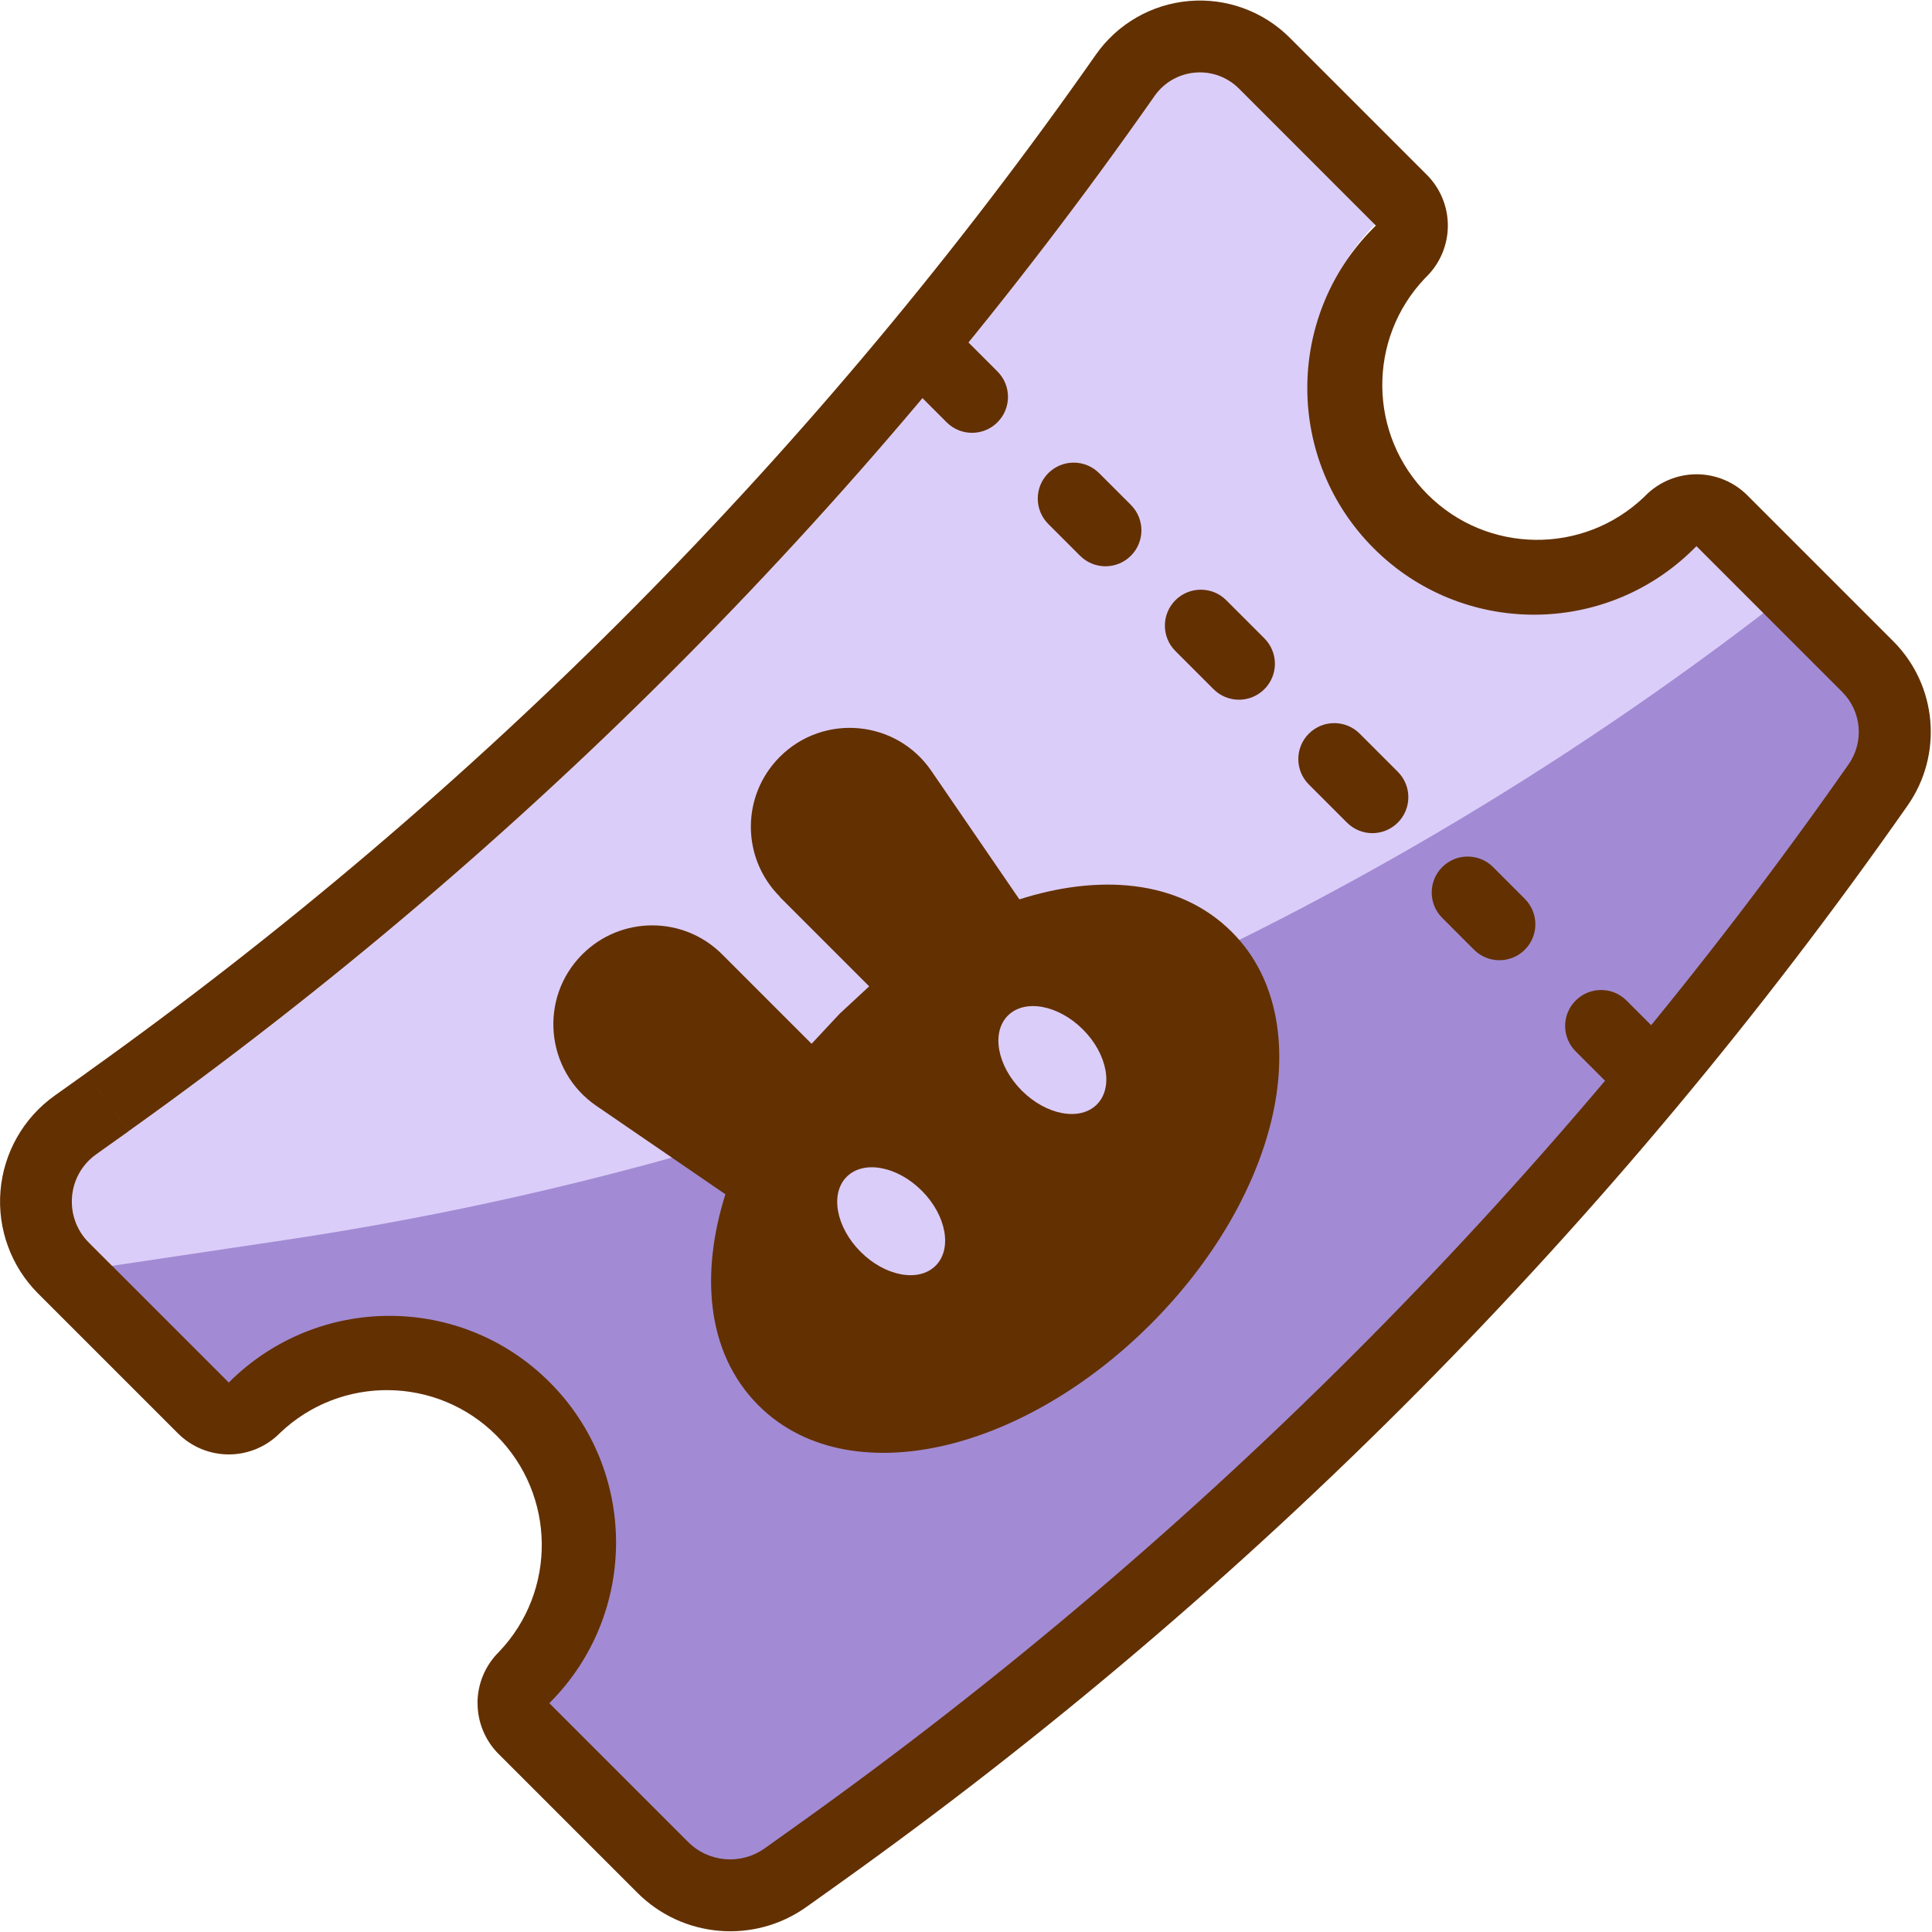
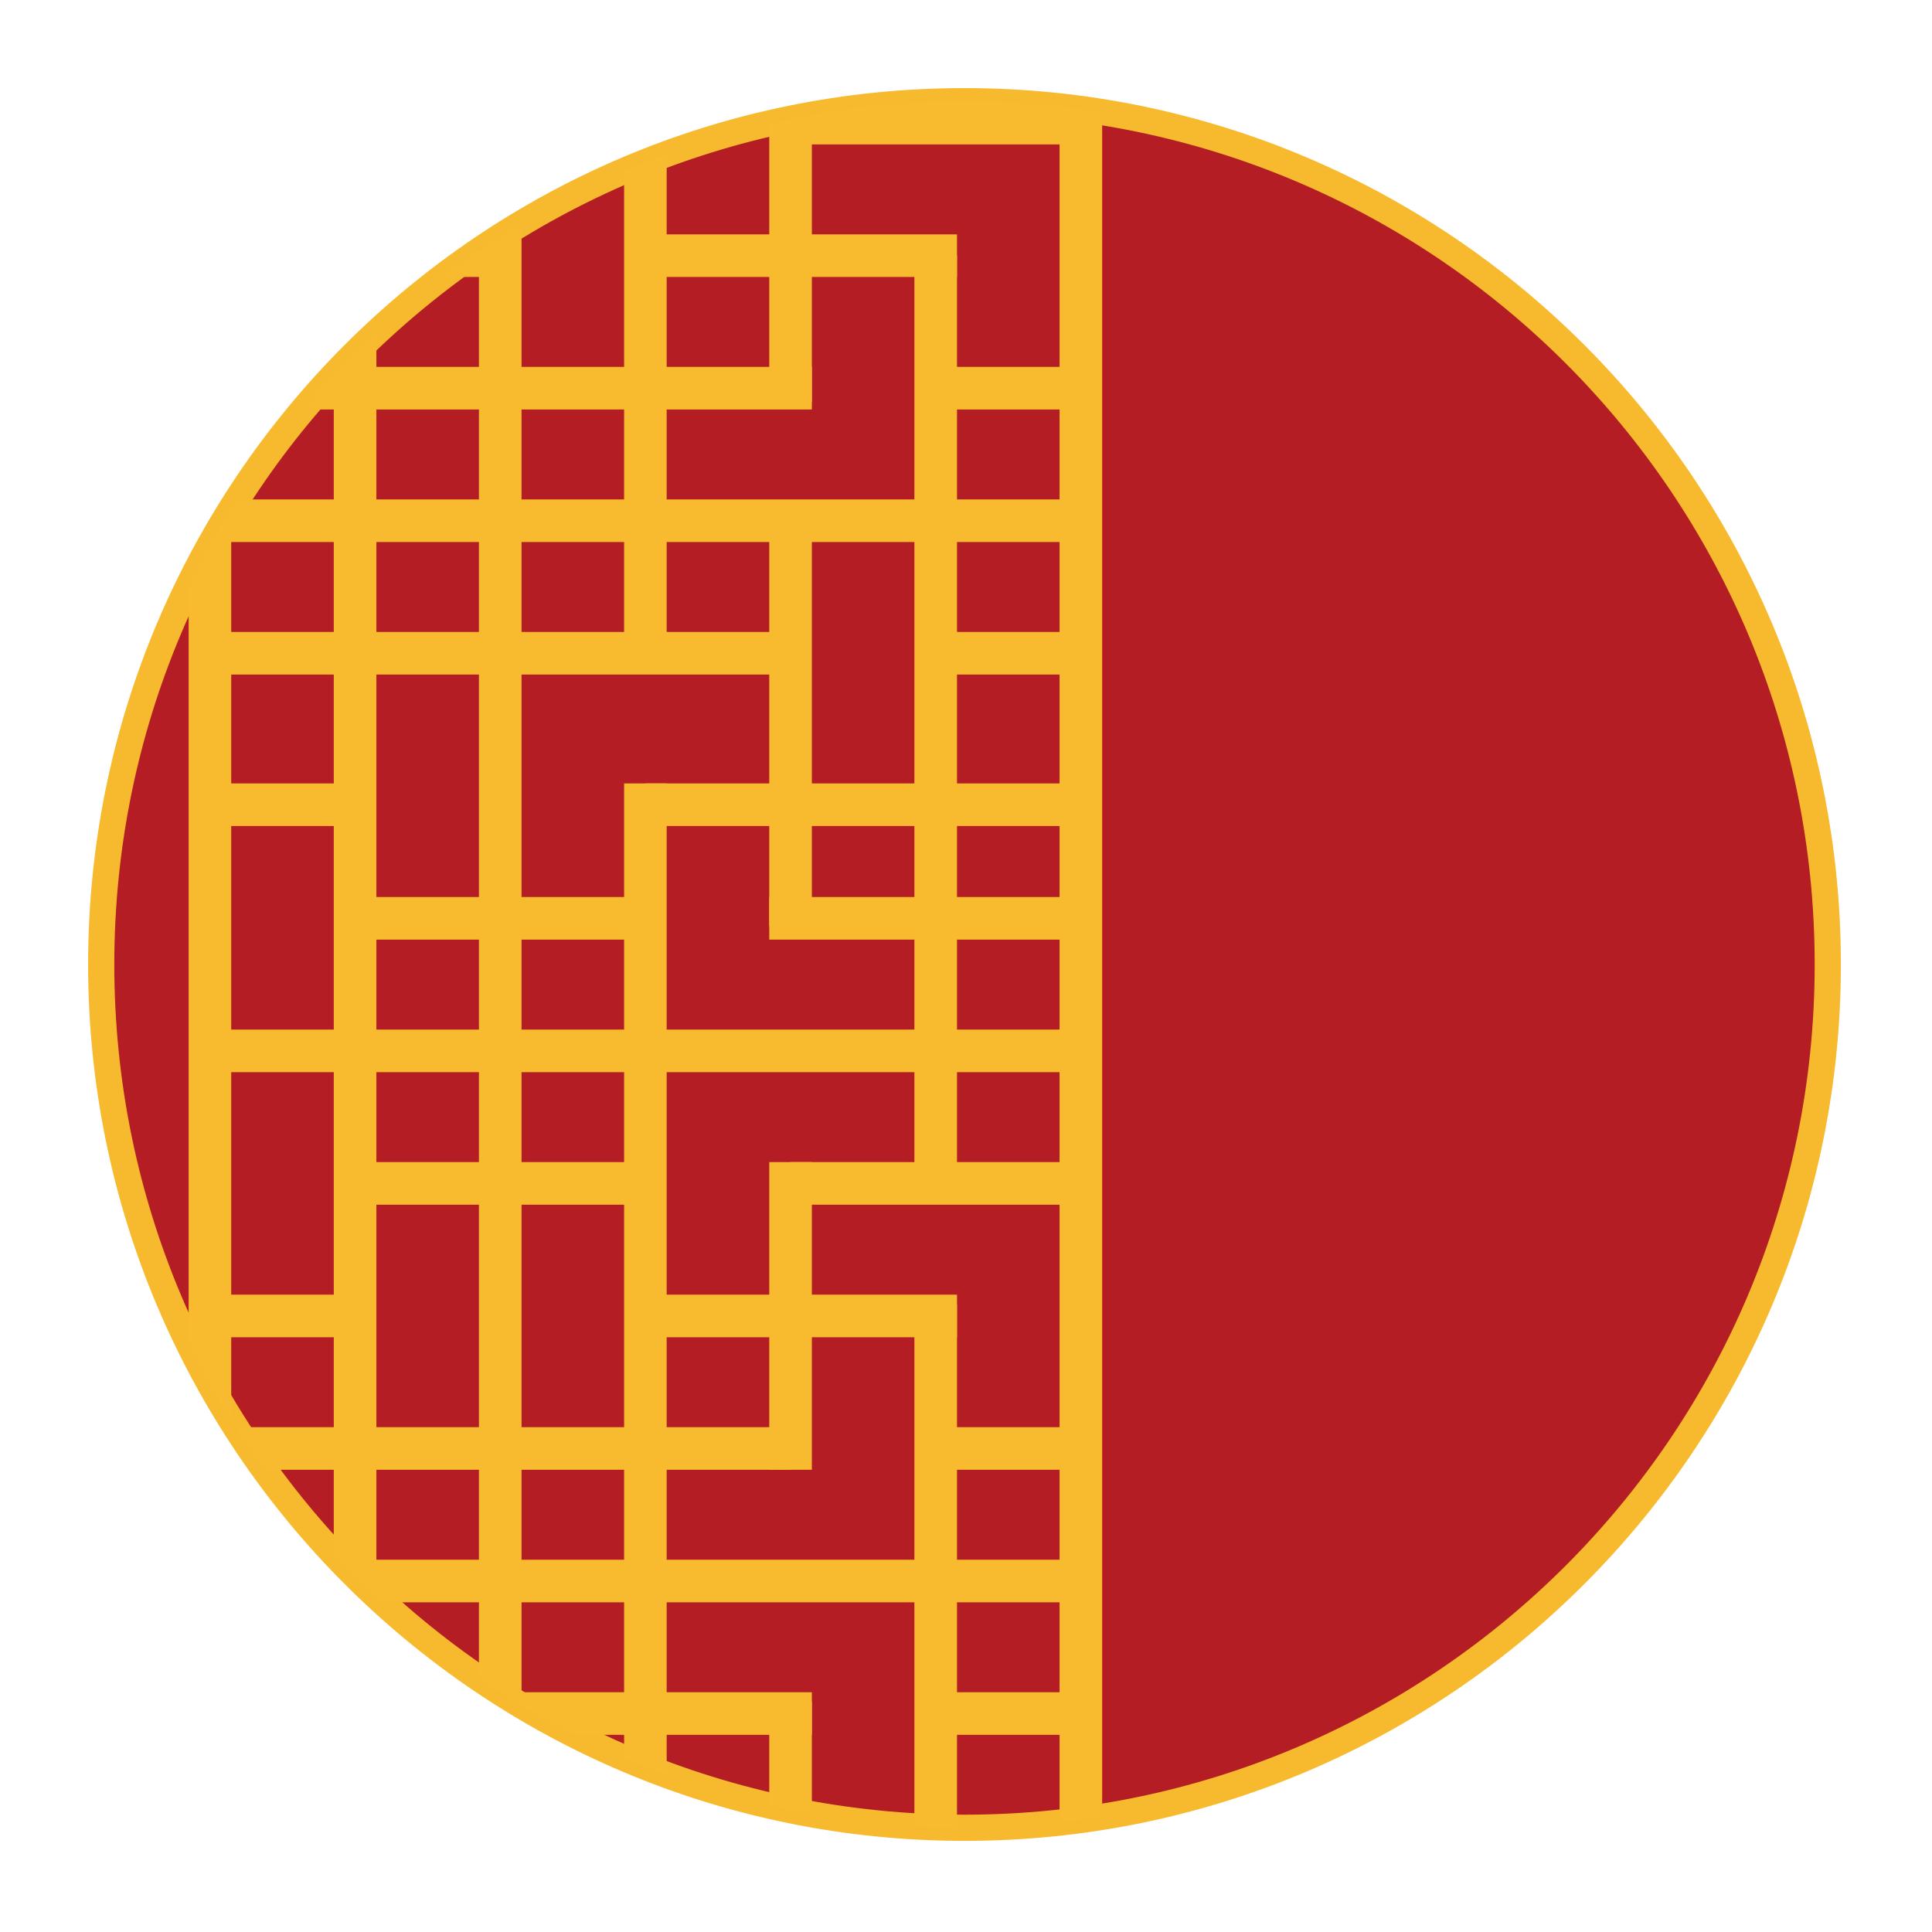
- <svg xmlns="http://www.w3.org/2000/svg" xmlns:xlink="http://www.w3.org/1999/xlink" width="64" height="64" fill="none">
-   <path d="M61.03 22.922a1.87 1.87 0 0 1 .21 2.397 145.99 145.99 0 0 1-34.837 35.147l-1.068.762a1.97 1.97 0 0 1-2.536-.211l-4.81-4.81a7.51 7.51 0 0 0-10.62-10.619l-4.424-4.424c-.84-.84-.725-2.237.243-2.927l1.07-.762A142.46 142.46 0 0 0 38.252 3.177a1.83 1.83 0 0 1 2.788-.244l4.502 4.502a7.51 7.51 0 0 0 10.619 10.619l4.868 4.868z" fill="#dbcdf9" />
-   <path d="M63.16 24.252l-17.193 21.77L23.73 62.856l-4.277-4.308-1.543-1.87 1.543-2.233.54-2.233-.298-2.38-.893-2.233-1.488-1.786-1.786-1.19-1.935-.595h-2.38l-2.53.893-1.488 1.34-3.572-4.316 5.81-.867a106.28 106.28 0 0 0 49.452-21.132l4.277 4.308z" fill="#a28bd4" />
-   <g fill-rule="evenodd" fill="#633001">
-     <path d="M15.818 56.416a2.38 2.38 0 0 1 .701-1.685l.008-.008a5.13 5.13 0 0 0-7.253-7.253l-.008.008a2.38 2.38 0 0 1-3.371.004L1.26 42.848a4.31 4.31 0 0 1 .545-6.55l1.07-.762 1.383 1.94-1.07.762c-.97.69-1.085 2.086-.243 2.927l4.633 4.633.01-.01c2.945-2.933 7.692-2.93 10.62 0a7.51 7.51 0 0 1 .012 10.609l-.023.023 4.598 4.598a1.97 1.97 0 0 0 2.536.211l1.068-.762A145.99 145.99 0 0 0 61.236 25.32a1.87 1.87 0 0 0-.21-2.397l-4.83-4.83-.106.106A7.51 7.51 0 0 1 45.47 7.578l.106-.106-4.538-4.54a1.83 1.83 0 0 0-2.788.244A142.46 142.46 0 0 1 4.257 37.474l-1.383-1.94A140.08 140.08 0 0 0 36.301 1.812a4.21 4.21 0 0 1 6.423-.563l4.54 4.54a2.38 2.38 0 0 1-.017 3.384l-.037.037a5.13 5.13 0 0 0 7.253 7.253l.037-.037a2.38 2.38 0 0 1 3.384-.017l4.83 4.83c1.46 1.46 1.66 3.756.477 5.446a148.37 148.37 0 0 1-35.405 35.72l-1.068.762a4.35 4.35 0 0 1-5.603-.466l-4.598-4.598a2.38 2.38 0 0 1-.697-1.686z" />
-     <use xlink:href="#A" />
-     <use xlink:href="#A" x="4.42" y="4.421" />
-     <use xlink:href="#B" />
-     <use xlink:href="#B" x="4.42" y="4.42" />
-     <path d="M49.46 28.724l1.052 1.052a1.19 1.19 0 1 1-1.684 1.684l-1.052-1.053a1.19 1.19 0 1 1 1.684-1.684z" />
-     <use xlink:href="#A" x="21.89" y="21.891" />
-     <path d="M25.833 29.703c-1.28-1.28-1.28-3.353 0-4.632 1.45-1.45 3.86-1.226 5.018.464l2.918 4.258c2.547-.817 5.25-.71 7.04 1.082 1.6 1.6 1.854 3.982 1.308 6.243-.552 2.286-1.947 4.695-4 6.747s-4.46 3.447-6.747 4c-2.26.546-4.633.3-6.243-1.308-1.78-1.78-1.898-4.463-1.097-6.995l-4.276-2.93c-1.69-1.16-1.914-3.568-.464-5.018 1.28-1.28 3.353-1.28 4.632 0l2.963 2.963.933-1 .975-.903-2.96-2.96z" />
+ <svg xmlns="http://www.w3.org/2000/svg" width="375pt" height="375pt" viewBox="0 0 375 375" version="1.2">
+   <defs>
+     <clipPath id="clip1">
+       <path d="M 17.102 17.102 L 357.309 17.102 L 357.309 357.309 L 17.102 357.309 Z M 17.102 17.102 " />
+     </clipPath>
+     <clipPath id="clip2">
+       <path d="M 205.164 19 L 214 19 L 214 355 L 205.164 355 Z M 205.164 19 " />
+     </clipPath>
+     <clipPath id="clip3">
+       <path d="M 354.77 187.207 C 354.77 279.746 279.75 354.77 187.207 354.77 C 94.664 354.77 19.645 279.746 19.645 187.207 C 19.645 94.66 94.664 19.641 187.207 19.641 C 279.75 19.641 354.77 94.66 354.77 187.207 Z M 354.77 187.207 " />
+     </clipPath>
+     <clipPath id="clip4">
+       <path d="M 177.211 253 L 186 253 L 186 355 L 177.211 355 Z M 177.211 253 " />
+     </clipPath>
+     <clipPath id="clip5">
+       <path d="M 354.77 187.207 C 354.77 279.746 279.75 354.77 187.207 354.77 C 94.664 354.77 19.645 279.746 19.645 187.207 C 19.645 94.66 94.664 19.641 187.207 19.641 C 279.75 19.641 354.77 94.66 354.77 187.207 Z M 354.77 187.207 " />
+     </clipPath>
+     <clipPath id="clip6">
+       <path d="M 177.211 49.293 L 186 49.293 L 186 229.73 L 177.211 229.73 Z M 177.211 49.293 " />
+     </clipPath>
+     <clipPath id="clip7">
+       <path d="M 354.77 187.207 C 354.77 279.746 279.75 354.77 187.207 354.77 C 94.664 354.77 19.645 279.746 19.645 187.207 C 19.645 94.66 94.664 19.641 187.207 19.641 C 279.75 19.641 354.77 94.66 354.77 187.207 Z M 354.77 187.207 " />
+     </clipPath>
+     <clipPath id="clip8">
+       <path d="M 177.211 19 L 186 19 L 186 24 L 177.211 24 Z M 177.211 19 " />
+     </clipPath>
+     <clipPath id="clip9">
+       <path d="M 354.77 187.207 C 354.77 279.746 279.75 354.77 187.207 354.77 C 94.664 354.77 19.645 279.746 19.645 187.207 C 19.645 94.66 94.664 19.641 187.207 19.641 C 279.75 19.641 354.77 94.66 354.77 187.207 Z M 354.77 187.207 " />
+     </clipPath>
+     <clipPath id="clip10">
+       <path d="M 149.254 330 L 157.727 330 L 157.727 355 L 149.254 355 Z M 149.254 330 " />
+     </clipPath>
+     <clipPath id="clip11">
+       <path d="M 354.77 187.207 C 354.77 279.746 279.75 354.77 187.207 354.77 C 94.664 354.77 19.645 279.746 19.645 187.207 C 19.645 94.66 94.664 19.641 187.207 19.641 C 279.75 19.641 354.77 94.66 354.77 187.207 Z M 354.77 187.207 " />
+     </clipPath>
+     <clipPath id="clip12">
+       <path d="M 149.254 225.496 L 157.727 225.496 L 157.727 285.645 L 149.254 285.645 Z M 149.254 225.496 " />
+     </clipPath>
+     <clipPath id="clip13">
+       <path d="M 354.77 187.207 C 354.77 279.746 279.75 354.77 187.207 354.77 C 94.664 354.77 19.645 279.746 19.645 187.207 C 19.645 94.66 94.664 19.641 187.207 19.641 C 279.75 19.641 354.77 94.66 354.77 187.207 Z M 354.77 187.207 " />
+     </clipPath>
+     <clipPath id="clip14">
+       <path d="M 149.254 99 L 157.727 99 L 157.727 179.75 L 149.254 179.75 Z M 149.254 99 " />
+     </clipPath>
+     <clipPath id="clip15">
+       <path d="M 354.77 187.207 C 354.77 279.746 279.75 354.77 187.207 354.77 C 94.664 354.77 19.645 279.746 19.645 187.207 C 19.645 94.66 94.664 19.641 187.207 19.641 C 279.75 19.641 354.77 94.66 354.77 187.207 Z M 354.77 187.207 " />
+     </clipPath>
+     <clipPath id="clip16">
+       <path d="M 149.254 19 L 157.727 19 L 157.727 78.941 L 149.254 78.941 Z M 149.254 19 " />
+     </clipPath>
+     <clipPath id="clip17">
+       <path d="M 354.77 187.207 C 354.77 279.746 279.75 354.77 187.207 354.77 C 94.664 354.77 19.645 279.746 19.645 187.207 C 19.645 94.66 94.664 19.641 187.207 19.641 C 279.75 19.641 354.77 94.66 354.77 187.207 Z M 354.77 187.207 " />
+     </clipPath>
+     <clipPath id="clip18">
+       <path d="M 121 152 L 129.77 152 L 129.77 355 L 121 355 Z M 121 152 " />
+     </clipPath>
+     <clipPath id="clip19">
+       <path d="M 354.77 187.207 C 354.77 279.746 279.75 354.77 187.207 354.77 C 94.664 354.77 19.645 279.746 19.645 187.207 C 19.645 94.66 94.664 19.641 187.207 19.641 C 279.75 19.641 354.77 94.66 354.77 187.207 Z M 354.77 187.207 " />
+     </clipPath>
+     <clipPath id="clip20">
+       <path d="M 121 19 L 129.77 19 L 129.77 124.688 L 121 124.688 Z M 121 19 " />
+     </clipPath>
+     <clipPath id="clip21">
+       <path d="M 354.77 187.207 C 354.77 279.746 279.75 354.77 187.207 354.77 C 94.664 354.77 19.645 279.746 19.645 187.207 C 19.645 94.66 94.664 19.641 187.207 19.641 C 279.75 19.641 354.77 94.66 354.77 187.207 Z M 354.77 187.207 " />
+     </clipPath>
+     <clipPath id="clip22">
+       <path d="M 92.496 19 L 101.816 19 L 101.816 355 L 92.496 355 Z M 92.496 19 " />
+     </clipPath>
+     <clipPath id="clip23">
+       <path d="M 354.77 187.207 C 354.77 279.746 279.75 354.77 187.207 354.77 C 94.664 354.77 19.645 279.746 19.645 187.207 C 19.645 94.66 94.664 19.641 187.207 19.641 C 279.75 19.641 354.77 94.66 354.77 187.207 Z M 354.77 187.207 " />
+     </clipPath>
+     <clipPath id="clip24">
+       <path d="M 64.543 19 L 73.859 19 L 73.859 355 L 64.543 355 Z M 64.543 19 " />
+     </clipPath>
+     <clipPath id="clip25">
+       <path d="M 354.77 187.207 C 354.77 279.746 279.75 354.77 187.207 354.77 C 94.664 354.77 19.645 279.746 19.645 187.207 C 19.645 94.66 94.664 19.641 187.207 19.641 C 279.75 19.641 354.77 94.66 354.77 187.207 Z M 354.77 187.207 " />
+     </clipPath>
+     <clipPath id="clip26">
+       <path d="M 36.586 19 L 45 19 L 45 355 L 36.586 355 Z M 36.586 19 " />
+     </clipPath>
+     <clipPath id="clip27">
+       <path d="M 354.77 187.207 C 354.77 279.746 279.75 354.77 187.207 354.77 C 94.664 354.77 19.645 279.746 19.645 187.207 C 19.645 94.66 94.664 19.641 187.207 19.641 C 279.75 19.641 354.77 94.66 354.77 187.207 Z M 354.77 187.207 " />
+     </clipPath>
+     <clipPath id="clip28">
+       <path d="M 40 19.645 L 125.535 19.645 L 125.535 28.117 L 40 28.117 Z M 40 19.645 " />
+     </clipPath>
+     <clipPath id="clip29">
+       <path d="M 354.77 187.207 C 354.77 279.746 279.75 354.77 187.207 354.77 C 94.664 354.77 19.645 279.746 19.645 187.207 C 19.645 94.66 94.664 19.641 187.207 19.641 C 279.75 19.641 354.77 94.66 354.77 187.207 Z M 354.77 187.207 " />
+     </clipPath>
+     <clipPath id="clip30">
+       <path d="M 153 19.645 L 210 19.645 L 210 28.117 L 153 28.117 Z M 153 19.645 " />
+     </clipPath>
+     <clipPath id="clip31">
+       <path d="M 354.77 187.207 C 354.77 279.746 279.75 354.77 187.207 354.77 C 94.664 354.77 19.645 279.746 19.645 187.207 C 19.645 94.66 94.664 19.641 187.207 19.641 C 279.75 19.641 354.77 94.66 354.77 187.207 Z M 354.77 187.207 " />
+     </clipPath>
+     <clipPath id="clip32">
+       <path d="M 40 71 L 157.727 71 L 157.727 79.789 L 40 79.789 Z M 40 71 " />
+     </clipPath>
+     <clipPath id="clip33">
+       <path d="M 354.77 187.207 C 354.77 279.746 279.75 354.77 187.207 354.77 C 94.664 354.77 19.645 279.746 19.645 187.207 C 19.645 94.66 94.664 19.641 187.207 19.641 C 279.75 19.641 354.77 94.66 354.77 187.207 Z M 354.77 187.207 " />
+     </clipPath>
+     <clipPath id="clip34">
+       <path d="M 181.445 71 L 210 71 L 210 79.789 L 181.445 79.789 Z M 181.445 71 " />
+     </clipPath>
+     <clipPath id="clip35">
+       <path d="M 354.77 187.207 C 354.77 279.746 279.75 354.77 187.207 354.77 C 94.664 354.77 19.645 279.746 19.645 187.207 C 19.645 94.66 94.664 19.641 187.207 19.641 C 279.75 19.641 354.77 94.66 354.77 187.207 Z M 354.77 187.207 " />
+     </clipPath>
+     <clipPath id="clip36">
+       <path d="M 40 96.734 L 210 96.734 L 210 106 L 40 106 Z M 40 96.734 " />
+     </clipPath>
+     <clipPath id="clip37">
+       <path d="M 354.77 187.207 C 354.77 279.746 279.75 354.77 187.207 354.77 C 94.664 354.77 19.645 279.746 19.645 187.207 C 19.645 94.66 94.664 19.641 187.207 19.641 C 279.75 19.641 354.77 94.66 354.77 187.207 Z M 354.77 187.207 " />
+     </clipPath>
+     <clipPath id="clip38">
+       <path d="M 40 122.148 L 153.492 122.148 L 153.492 131 L 40 131 Z M 40 122.148 " />
+     </clipPath>
+     <clipPath id="clip39">
+       <path d="M 354.77 187.207 C 354.77 279.746 279.75 354.77 187.207 354.77 C 94.664 354.77 19.645 279.746 19.645 187.207 C 19.645 94.66 94.664 19.641 187.207 19.641 C 279.75 19.641 354.77 94.66 354.77 187.207 Z M 354.77 187.207 " />
+     </clipPath>
+     <clipPath id="clip40">
+       <path d="M 181.445 122.148 L 210 122.148 L 210 131 L 181.445 131 Z M 181.445 122.148 " />
+     </clipPath>
+     <clipPath id="clip41">
+       <path d="M 354.77 187.207 C 354.77 279.746 279.75 354.77 187.207 354.77 C 94.664 354.77 19.645 279.746 19.645 187.207 C 19.645 94.66 94.664 19.641 187.207 19.641 C 279.75 19.641 354.77 94.66 354.77 187.207 Z M 354.77 187.207 " />
+     </clipPath>
+     <clipPath id="clip42">
+       <path d="M 40 45.059 L 97.578 45.059 L 97.578 54 L 40 54 Z M 40 45.059 " />
+     </clipPath>
+     <clipPath id="clip43">
+       <path d="M 354.77 187.207 C 354.77 279.746 279.75 354.77 187.207 354.77 C 94.664 354.77 19.645 279.746 19.645 187.207 C 19.645 94.66 94.664 19.641 187.207 19.641 C 279.75 19.641 354.77 94.66 354.77 187.207 Z M 354.77 187.207 " />
+     </clipPath>
+     <clipPath id="clip44">
+       <path d="M 125 45.059 L 186 45.059 L 186 54 L 125 54 Z M 125 45.059 " />
+     </clipPath>
+     <clipPath id="clip45">
+       <path d="M 354.77 187.207 C 354.77 279.746 279.75 354.77 187.207 354.77 C 94.664 354.77 19.645 279.746 19.645 187.207 C 19.645 94.66 94.664 19.641 187.207 19.641 C 279.75 19.641 354.77 94.66 354.77 187.207 Z M 354.77 187.207 " />
+     </clipPath>
+     <clipPath id="clip46">
+       <path d="M 40 152 L 69 152 L 69 161 L 40 161 Z M 40 152 " />
+     </clipPath>
+     <clipPath id="clip47">
+       <path d="M 354.77 187.207 C 354.77 279.746 279.75 354.77 187.207 354.77 C 94.664 354.77 19.645 279.746 19.645 187.207 C 19.645 94.66 94.664 19.641 187.207 19.641 C 279.75 19.641 354.77 94.66 354.77 187.207 Z M 354.77 187.207 " />
+     </clipPath>
+     <clipPath id="clip48">
+       <path d="M 125 152 L 210 152 L 210 161 L 125 161 Z M 125 152 " />
+     </clipPath>
+     <clipPath id="clip49">
+       <path d="M 354.77 187.207 C 354.77 279.746 279.75 354.77 187.207 354.77 C 94.664 354.77 19.645 279.746 19.645 187.207 C 19.645 94.66 94.664 19.641 187.207 19.641 C 279.75 19.641 354.77 94.66 354.77 187.207 Z M 354.77 187.207 " />
+     </clipPath>
+     <clipPath id="clip50">
+       <path d="M 40 199.234 L 210 199.234 L 210 208.555 L 40 208.555 Z M 40 199.234 " />
+     </clipPath>
+     <clipPath id="clip51">
+       <path d="M 354.77 187.207 C 354.77 279.746 279.75 354.77 187.207 354.77 C 94.664 354.77 19.645 279.746 19.645 187.207 C 19.645 94.66 94.664 19.641 187.207 19.641 C 279.75 19.641 354.77 94.66 354.77 187.207 Z M 354.77 187.207 " />
+     </clipPath>
+     <clipPath id="clip52">
+       <path d="M 40 251 L 69 251 L 69 260 L 40 260 Z M 40 251 " />
+     </clipPath>
+     <clipPath id="clip53">
+       <path d="M 354.77 187.207 C 354.77 279.746 279.75 354.77 187.207 354.77 C 94.664 354.77 19.645 279.746 19.645 187.207 C 19.645 94.66 94.664 19.641 187.207 19.641 C 279.75 19.641 354.77 94.66 354.77 187.207 Z M 354.77 187.207 " />
+     </clipPath>
+     <clipPath id="clip54">
+       <path d="M 125 251 L 186 251 L 186 260 L 125 260 Z M 125 251 " />
+     </clipPath>
+     <clipPath id="clip55">
+       <path d="M 354.77 187.207 C 354.77 279.746 279.75 354.77 187.207 354.77 C 94.664 354.77 19.645 279.746 19.645 187.207 C 19.645 94.66 94.664 19.641 187.207 19.641 C 279.75 19.641 354.77 94.66 354.77 187.207 Z M 354.77 187.207 " />
+     </clipPath>
+     <clipPath id="clip56">
+       <path d="M 68.777 174 L 125.535 174 L 125.535 183 L 68.777 183 Z M 68.777 174 " />
+     </clipPath>
+     <clipPath id="clip57">
+       <path d="M 354.77 187.207 C 354.77 279.746 279.75 354.77 187.207 354.77 C 94.664 354.77 19.645 279.746 19.645 187.207 C 19.645 94.66 94.664 19.641 187.207 19.641 C 279.75 19.641 354.77 94.66 354.77 187.207 Z M 354.77 187.207 " />
+     </clipPath>
+     <clipPath id="clip58">
+       <path d="M 149.254 174 L 210 174 L 210 183 L 149.254 183 Z M 149.254 174 " />
+     </clipPath>
+     <clipPath id="clip59">
+       <path d="M 354.77 187.207 C 354.77 279.746 279.75 354.77 187.207 354.77 C 94.664 354.77 19.645 279.746 19.645 187.207 C 19.645 94.66 94.664 19.641 187.207 19.641 C 279.75 19.641 354.77 94.66 354.77 187.207 Z M 354.77 187.207 " />
+     </clipPath>
+     <clipPath id="clip60">
+       <path d="M 68.777 225.496 L 125.535 225.496 L 125.535 233.969 L 68.777 233.969 Z M 68.777 225.496 " />
+     </clipPath>
+     <clipPath id="clip61">
+       <path d="M 354.77 187.207 C 354.77 279.746 279.75 354.77 187.207 354.77 C 94.664 354.77 19.645 279.746 19.645 187.207 C 19.645 94.66 94.664 19.641 187.207 19.641 C 279.75 19.641 354.77 94.66 354.77 187.207 Z M 354.77 187.207 " />
+     </clipPath>
+     <clipPath id="clip62">
+       <path d="M 153 225.496 L 210 225.496 L 210 233.969 L 153 233.969 Z M 153 225.496 " />
+     </clipPath>
+     <clipPath id="clip63">
+       <path d="M 354.77 187.207 C 354.77 279.746 279.75 354.77 187.207 354.77 C 94.664 354.77 19.645 279.746 19.645 187.207 C 19.645 94.66 94.664 19.641 187.207 19.641 C 279.75 19.641 354.77 94.66 354.77 187.207 Z M 354.77 187.207 " />
+     </clipPath>
+     <clipPath id="clip64">
+       <path d="M 40 277 L 153.492 277 L 153.492 285.645 L 40 285.645 Z M 40 277 " />
+     </clipPath>
+     <clipPath id="clip65">
+       <path d="M 354.77 187.207 C 354.77 279.746 279.75 354.77 187.207 354.77 C 94.664 354.77 19.645 279.746 19.645 187.207 C 19.645 94.66 94.664 19.641 187.207 19.641 C 279.75 19.641 354.77 94.66 354.77 187.207 Z M 354.77 187.207 " />
+     </clipPath>
+     <clipPath id="clip66">
+       <path d="M 181.445 277 L 210 277 L 210 285.645 L 181.445 285.645 Z M 181.445 277 " />
+     </clipPath>
+     <clipPath id="clip67">
+       <path d="M 354.77 187.207 C 354.77 279.746 279.75 354.77 187.207 354.77 C 94.664 354.77 19.645 279.746 19.645 187.207 C 19.645 94.66 94.664 19.641 187.207 19.641 C 279.75 19.641 354.77 94.66 354.77 187.207 Z M 354.77 187.207 " />
+     </clipPath>
+     <clipPath id="clip68">
+       <path d="M 40 328 L 157.727 328 L 157.727 337 L 40 337 Z M 40 328 " />
+     </clipPath>
+     <clipPath id="clip69">
+       <path d="M 354.77 187.207 C 354.77 279.746 279.75 354.77 187.207 354.77 C 94.664 354.77 19.645 279.746 19.645 187.207 C 19.645 94.66 94.664 19.641 187.207 19.641 C 279.75 19.641 354.77 94.66 354.77 187.207 Z M 354.77 187.207 " />
+     </clipPath>
+     <clipPath id="clip70">
+       <path d="M 181.445 328 L 210 328 L 210 337 L 181.445 337 Z M 181.445 328 " />
+     </clipPath>
+     <clipPath id="clip71">
+       <path d="M 354.77 187.207 C 354.77 279.746 279.75 354.77 187.207 354.77 C 94.664 354.77 19.645 279.746 19.645 187.207 C 19.645 94.66 94.664 19.641 187.207 19.641 C 279.75 19.641 354.77 94.66 354.77 187.207 Z M 354.77 187.207 " />
+     </clipPath>
+     <clipPath id="clip72">
+       <path d="M 40 354 L 210 354 L 210 355 L 40 355 Z M 40 354 " />
+     </clipPath>
+     <clipPath id="clip73">
+       <path d="M 354.77 187.207 C 354.77 279.746 279.75 354.77 187.207 354.77 C 94.664 354.77 19.645 279.746 19.645 187.207 C 19.645 94.66 94.664 19.641 187.207 19.641 C 279.75 19.641 354.77 94.66 354.77 187.207 Z M 354.77 187.207 " />
+     </clipPath>
+     <clipPath id="clip74">
+       <path d="M 40 302.586 L 210 302.586 L 210 311.055 L 40 311.055 Z M 40 302.586 " />
+     </clipPath>
+     <clipPath id="clip75">
+       <path d="M 354.77 187.207 C 354.77 279.746 279.75 354.77 187.207 354.77 C 94.664 354.77 19.645 279.746 19.645 187.207 C 19.645 94.66 94.664 19.641 187.207 19.641 C 279.75 19.641 354.77 94.66 354.77 187.207 Z M 354.77 187.207 " />
+     </clipPath>
+   </defs>
+   <g id="surface1">
+     <path style=" stroke:none;fill-rule:nonzero;fill:rgb(70.589%,11.369%,13.73%);fill-opacity:1;" d="M 354.77 187.207 C 354.77 279.746 279.754 354.77 187.207 354.77 C 94.664 354.77 19.645 279.746 19.645 187.207 C 19.645 94.66 94.664 19.641 187.207 19.641 C 279.754 19.641 354.77 94.66 354.77 187.207 " />
+     <g clip-path="url(#clip1)" clip-rule="nonzero">
+       <path style="fill:none;stroke-width:60;stroke-linecap:butt;stroke-linejoin:miter;stroke:rgb(96.86%,72.549%,18.039%);stroke-opacity:1;stroke-miterlimit:10;" d="M 3986.012 2007.991 C 3986.012 915.607 3100.485 29.988 2008.009 29.988 C 915.579 29.988 30.006 915.607 30.006 2007.991 C 30.006 3100.467 915.579 3986.04 2008.009 3986.04 C 3100.485 3986.04 3986.012 3100.467 3986.012 2007.991 Z M 3986.012 2007.991 " transform="matrix(0.084713,0,0,-0.084713,17.10264,357.3099)" />
+     </g>
+     <g clip-path="url(#clip2)" clip-rule="nonzero">
+       <g clip-path="url(#clip3)" clip-rule="nonzero">
+         <path style=" stroke:none;fill-rule:nonzero;fill:rgb(97.249%,72.939%,18.43%);fill-opacity:1;" d="M 213.93 404.262 L 205.66 404.262 L 205.66 -14.977 L 213.93 -14.977 L 213.93 404.262 " />
+       </g>
+     </g>
+     <g clip-path="url(#clip4)" clip-rule="nonzero">
+       <g clip-path="url(#clip5)" clip-rule="nonzero">
+         <path style=" stroke:none;fill-rule:nonzero;fill:rgb(97.249%,72.939%,18.43%);fill-opacity:1;" d="M 185.754 404.262 L 177.484 404.262 L 177.484 253.125 L 185.754 253.125 L 185.754 404.262 " />
+       </g>
+     </g>
+     <g clip-path="url(#clip6)" clip-rule="nonzero">
+       <g clip-path="url(#clip7)" clip-rule="nonzero">
+         <path style=" stroke:none;fill-rule:nonzero;fill:rgb(97.249%,72.939%,18.43%);fill-opacity:1;" d="M 185.754 229.695 L 177.484 229.695 L 177.484 49.621 L 185.754 49.621 L 185.754 229.695 " />
+       </g>
+     </g>
+     <g clip-path="url(#clip8)" clip-rule="nonzero">
+       <g clip-path="url(#clip9)" clip-rule="nonzero">
+         <path style=" stroke:none;fill-rule:nonzero;fill:rgb(97.249%,72.939%,18.43%);fill-opacity:1;" d="M 185.754 23.898 L 177.484 23.898 L 177.484 -14.977 L 185.754 -14.977 L 185.754 23.898 " />
+       </g>
+     </g>
+     <g clip-path="url(#clip10)" clip-rule="nonzero">
+       <g clip-path="url(#clip11)" clip-rule="nonzero">
+         <path style=" stroke:none;fill-rule:nonzero;fill:rgb(97.249%,72.939%,18.43%);fill-opacity:1;" d="M 157.582 404.262 L 149.312 404.262 L 149.312 330.301 L 157.582 330.301 L 157.582 404.262 " />
+       </g>
+     </g>
+     <g clip-path="url(#clip12)" clip-rule="nonzero">
+       <g clip-path="url(#clip13)" clip-rule="nonzero">
+         <path style=" stroke:none;fill-rule:nonzero;fill:rgb(97.249%,72.939%,18.43%);fill-opacity:1;" d="M 157.582 285.281 L 149.312 285.281 L 149.312 225.562 L 157.582 225.562 L 157.582 285.281 " />
+       </g>
+     </g>
+     <g clip-path="url(#clip14)" clip-rule="nonzero">
+       <g clip-path="url(#clip15)" clip-rule="nonzero">
+         <path style=" stroke:none;fill-rule:nonzero;fill:rgb(97.249%,72.939%,18.43%);fill-opacity:1;" d="M 157.582 179.742 L 149.312 179.742 L 149.312 99.234 L 157.582 99.234 L 157.582 179.742 " />
+       </g>
+     </g>
+     <g clip-path="url(#clip16)" clip-rule="nonzero">
+       <g clip-path="url(#clip17)" clip-rule="nonzero">
+         <path style=" stroke:none;fill-rule:nonzero;fill:rgb(97.249%,72.939%,18.43%);fill-opacity:1;" d="M 157.582 78.105 L 149.312 78.105 L 149.312 -14.977 L 157.582 -14.977 L 157.582 78.105 " />
+       </g>
+     </g>
+     <g clip-path="url(#clip18)" clip-rule="nonzero">
+       <g clip-path="url(#clip19)" clip-rule="nonzero">
+         <path style=" stroke:none;fill-rule:nonzero;fill:rgb(97.249%,72.939%,18.43%);fill-opacity:1;" d="M 129.402 404.262 L 121.137 404.262 L 121.137 152.062 L 129.402 152.062 L 129.402 404.262 " />
+       </g>
+     </g>
+     <g clip-path="url(#clip20)" clip-rule="nonzero">
+       <g clip-path="url(#clip21)" clip-rule="nonzero">
+         <path style=" stroke:none;fill-rule:nonzero;fill:rgb(97.249%,72.939%,18.43%);fill-opacity:1;" d="M 129.402 124.676 L 121.137 124.676 L 121.137 -14.977 L 129.402 -14.977 L 129.402 124.676 " />
+       </g>
+     </g>
+     <g clip-path="url(#clip22)" clip-rule="nonzero">
+       <g clip-path="url(#clip23)" clip-rule="nonzero">
+         <path style=" stroke:none;fill-rule:nonzero;fill:rgb(97.249%,72.939%,18.43%);fill-opacity:1;" d="M 101.23 404.262 L 92.961 404.262 L 92.961 -14.977 L 101.23 -14.977 L 101.23 404.262 " />
+       </g>
+     </g>
+     <g clip-path="url(#clip24)" clip-rule="nonzero">
+       <g clip-path="url(#clip25)" clip-rule="nonzero">
+         <path style=" stroke:none;fill-rule:nonzero;fill:rgb(97.249%,72.939%,18.43%);fill-opacity:1;" d="M 73.055 404.262 L 64.785 404.262 L 64.785 -14.977 L 73.055 -14.977 L 73.055 404.262 " />
+       </g>
+     </g>
+     <g clip-path="url(#clip26)" clip-rule="nonzero">
+       <g clip-path="url(#clip27)" clip-rule="nonzero">
+         <path style=" stroke:none;fill-rule:nonzero;fill:rgb(97.249%,72.939%,18.43%);fill-opacity:1;" d="M 44.879 404.262 L 36.613 404.262 L 36.613 -14.977 L 44.879 -14.977 L 44.879 404.262 " />
+       </g>
+     </g>
+     <g clip-path="url(#clip28)" clip-rule="nonzero">
+       <g clip-path="url(#clip29)" clip-rule="nonzero">
+         <path style=" stroke:none;fill-rule:nonzero;fill:rgb(97.249%,72.939%,18.43%);fill-opacity:1;" d="M 125.273 28.031 L 40.75 28.031 L 40.75 19.762 L 125.273 19.762 L 125.273 28.031 " />
+       </g>
+     </g>
+     <g clip-path="url(#clip30)" clip-rule="nonzero">
+       <g clip-path="url(#clip31)" clip-rule="nonzero">
+         <path style=" stroke:none;fill-rule:nonzero;fill:rgb(97.249%,72.939%,18.43%);fill-opacity:1;" d="M 209.797 28.031 L 153.445 28.031 L 153.445 19.762 L 209.797 19.762 L 209.797 28.031 " />
+       </g>
+     </g>
+     <g clip-path="url(#clip32)" clip-rule="nonzero">
+       <g clip-path="url(#clip33)" clip-rule="nonzero">
+         <path style=" stroke:none;fill-rule:nonzero;fill:rgb(97.249%,72.939%,18.43%);fill-opacity:1;" d="M 157.582 79.484 L 40.75 79.484 L 40.75 71.215 L 157.582 71.215 L 157.582 79.484 " />
+       </g>
+     </g>
+     <g clip-path="url(#clip34)" clip-rule="nonzero">
+       <g clip-path="url(#clip35)" clip-rule="nonzero">
+         <path style=" stroke:none;fill-rule:nonzero;fill:rgb(97.249%,72.939%,18.43%);fill-opacity:1;" d="M 209.797 79.484 L 181.621 79.484 L 181.621 71.215 L 209.797 71.215 L 209.797 79.484 " />
+       </g>
+     </g>
+     <g clip-path="url(#clip36)" clip-rule="nonzero">
+       <g clip-path="url(#clip37)" clip-rule="nonzero">
+         <path style=" stroke:none;fill-rule:nonzero;fill:rgb(97.249%,72.939%,18.43%);fill-opacity:1;" d="M 209.797 105.207 L 40.75 105.207 L 40.75 96.938 L 209.797 96.938 L 209.797 105.207 " />
+       </g>
+     </g>
+     <g clip-path="url(#clip38)" clip-rule="nonzero">
+       <g clip-path="url(#clip39)" clip-rule="nonzero">
+         <path style=" stroke:none;fill-rule:nonzero;fill:rgb(97.249%,72.939%,18.43%);fill-opacity:1;" d="M 153.449 130.934 L 40.75 130.934 L 40.75 122.664 L 153.449 122.664 L 153.449 130.934 " />
+       </g>
+     </g>
+     <g clip-path="url(#clip40)" clip-rule="nonzero">
+       <g clip-path="url(#clip41)" clip-rule="nonzero">
+         <path style=" stroke:none;fill-rule:nonzero;fill:rgb(97.249%,72.939%,18.43%);fill-opacity:1;" d="M 209.797 130.934 L 181.621 130.934 L 181.621 122.664 L 209.797 122.664 L 209.797 130.934 " />
+       </g>
+     </g>
+     <g clip-path="url(#clip42)" clip-rule="nonzero">
+       <g clip-path="url(#clip43)" clip-rule="nonzero">
+         <path style=" stroke:none;fill-rule:nonzero;fill:rgb(97.249%,72.939%,18.43%);fill-opacity:1;" d="M 97.098 53.758 L 40.75 53.758 L 40.75 45.488 L 97.098 45.488 L 97.098 53.758 " />
+       </g>
+     </g>
+     <g clip-path="url(#clip44)" clip-rule="nonzero">
+       <g clip-path="url(#clip45)" clip-rule="nonzero">
+         <path style=" stroke:none;fill-rule:nonzero;fill:rgb(97.249%,72.939%,18.43%);fill-opacity:1;" d="M 185.754 53.758 L 125.273 53.758 L 125.273 45.488 L 185.754 45.488 L 185.754 53.758 " />
+       </g>
+     </g>
+     <g clip-path="url(#clip46)" clip-rule="nonzero">
+       <g clip-path="url(#clip47)" clip-rule="nonzero">
+         <path style=" stroke:none;fill-rule:nonzero;fill:rgb(97.249%,72.939%,18.43%);fill-opacity:1;" d="M 68.918 160.332 L 40.75 160.332 L 40.75 152.062 L 68.918 152.062 L 68.918 160.332 " />
+       </g>
+     </g>
+     <g clip-path="url(#clip48)" clip-rule="nonzero">
+       <g clip-path="url(#clip49)" clip-rule="nonzero">
+         <path style=" stroke:none;fill-rule:nonzero;fill:rgb(97.249%,72.939%,18.43%);fill-opacity:1;" d="M 209.797 160.332 L 125.27 160.332 L 125.27 152.062 L 209.797 152.062 L 209.797 160.332 " />
+       </g>
+     </g>
+     <g clip-path="url(#clip50)" clip-rule="nonzero">
+       <g clip-path="url(#clip51)" clip-rule="nonzero">
+         <path style=" stroke:none;fill-rule:nonzero;fill:rgb(97.249%,72.939%,18.43%);fill-opacity:1;" d="M 209.797 208.105 L 40.75 208.105 L 40.75 199.836 L 209.797 199.836 L 209.797 208.105 " />
+       </g>
+     </g>
+     <g clip-path="url(#clip52)" clip-rule="nonzero">
+       <g clip-path="url(#clip53)" clip-rule="nonzero">
+         <path style=" stroke:none;fill-rule:nonzero;fill:rgb(97.249%,72.939%,18.43%);fill-opacity:1;" d="M 68.918 259.559 L 40.75 259.559 L 40.75 251.289 L 68.918 251.289 L 68.918 259.559 " />
+       </g>
+     </g>
+     <g clip-path="url(#clip54)" clip-rule="nonzero">
+       <g clip-path="url(#clip55)" clip-rule="nonzero">
+         <path style=" stroke:none;fill-rule:nonzero;fill:rgb(97.249%,72.939%,18.43%);fill-opacity:1;" d="M 185.754 259.559 L 125.27 259.559 L 125.27 251.289 L 185.754 251.289 L 185.754 259.559 " />
+       </g>
+     </g>
+     <g clip-path="url(#clip56)" clip-rule="nonzero">
+       <g clip-path="url(#clip57)" clip-rule="nonzero">
+         <path style=" stroke:none;fill-rule:nonzero;fill:rgb(97.249%,72.939%,18.43%);fill-opacity:1;" d="M 125.27 182.383 L 68.918 182.383 L 68.918 174.113 L 125.27 174.113 L 125.27 182.383 " />
+       </g>
+     </g>
+     <g clip-path="url(#clip58)" clip-rule="nonzero">
+       <g clip-path="url(#clip59)" clip-rule="nonzero">
+         <path style=" stroke:none;fill-rule:nonzero;fill:rgb(97.249%,72.939%,18.43%);fill-opacity:1;" d="M 209.797 182.383 L 149.312 182.383 L 149.312 174.113 L 209.797 174.113 L 209.797 182.383 " />
+       </g>
+     </g>
+     <g clip-path="url(#clip60)" clip-rule="nonzero">
+       <g clip-path="url(#clip61)" clip-rule="nonzero">
+         <path style=" stroke:none;fill-rule:nonzero;fill:rgb(97.249%,72.939%,18.43%);fill-opacity:1;" d="M 125.27 233.832 L 68.918 233.832 L 68.918 225.562 L 125.27 225.562 L 125.27 233.832 " />
+       </g>
+     </g>
+     <g clip-path="url(#clip62)" clip-rule="nonzero">
+       <g clip-path="url(#clip63)" clip-rule="nonzero">
+         <path style=" stroke:none;fill-rule:nonzero;fill:rgb(97.249%,72.939%,18.43%);fill-opacity:1;" d="M 209.797 233.832 L 153.449 233.832 L 153.449 225.562 L 209.797 225.562 L 209.797 233.832 " />
+       </g>
+     </g>
+     <g clip-path="url(#clip64)" clip-rule="nonzero">
+       <g clip-path="url(#clip65)" clip-rule="nonzero">
+         <path style=" stroke:none;fill-rule:nonzero;fill:rgb(97.249%,72.939%,18.43%);fill-opacity:1;" d="M 153.445 285.281 L 40.75 285.281 L 40.75 277.012 L 153.445 277.012 L 153.445 285.281 " />
+       </g>
+     </g>
+     <g clip-path="url(#clip66)" clip-rule="nonzero">
+       <g clip-path="url(#clip67)" clip-rule="nonzero">
+         <path style=" stroke:none;fill-rule:nonzero;fill:rgb(97.249%,72.939%,18.43%);fill-opacity:1;" d="M 209.797 285.281 L 181.625 285.281 L 181.625 277.012 L 209.797 277.012 L 209.797 285.281 " />
+       </g>
+     </g>
+     <g clip-path="url(#clip68)" clip-rule="nonzero">
+       <g clip-path="url(#clip69)" clip-rule="nonzero">
+         <path style=" stroke:none;fill-rule:nonzero;fill:rgb(97.249%,72.939%,18.43%);fill-opacity:1;" d="M 157.582 336.73 L 40.75 336.73 L 40.75 328.461 L 157.582 328.461 L 157.582 336.73 " />
+       </g>
+     </g>
+     <g clip-path="url(#clip70)" clip-rule="nonzero">
+       <g clip-path="url(#clip71)" clip-rule="nonzero">
+         <path style=" stroke:none;fill-rule:nonzero;fill:rgb(97.249%,72.939%,18.43%);fill-opacity:1;" d="M 209.797 336.73 L 181.625 336.73 L 181.625 328.461 L 209.797 328.461 L 209.797 336.73 " />
+       </g>
+     </g>
+     <g clip-path="url(#clip72)" clip-rule="nonzero">
+       <g clip-path="url(#clip73)" clip-rule="nonzero">
+         <path style=" stroke:none;fill-rule:nonzero;fill:rgb(97.249%,72.939%,18.43%);fill-opacity:1;" d="M 209.797 362.457 L 40.75 362.457 L 40.75 354.188 L 209.797 354.188 L 209.797 362.457 " />
+       </g>
+     </g>
+     <g clip-path="url(#clip74)" clip-rule="nonzero">
+       <g clip-path="url(#clip75)" clip-rule="nonzero">
+         <path style=" stroke:none;fill-rule:nonzero;fill:rgb(97.249%,72.939%,18.43%);fill-opacity:1;" d="M 209.797 311.008 L 40.75 311.008 L 40.75 302.738 L 209.797 302.738 L 209.797 311.008 " />
+       </g>
+     </g>
  </g>
-   <g fill="#dbcdf9">
-     <ellipse rx="1.432" ry="2.083" transform="matrix(.707107 -.707106 .707107 .707106 29.5212 40.4549)" />
-     <ellipse rx="1.432" ry="2.083" transform="matrix(.707108 -.707106 .707108 .707106 34.8607 35.1153)" />
-   </g>
-   <defs>
-     <path id="A" d="M31.99 11.253l1.052 1.052a1.19 1.19 0 1 1-1.684 1.684l-1.052-1.052a1.19 1.19 0 1 1 1.684-1.684z" />
-     <path id="B" d="M41.884 22.83a1.19 1.19 0 0 1-1.684 0l-1.263-1.263a1.19 1.19 0 1 1 1.684-1.684l1.263 1.263a1.19 1.19 0 0 1 0 1.684z" />
-   </defs>
</svg>
